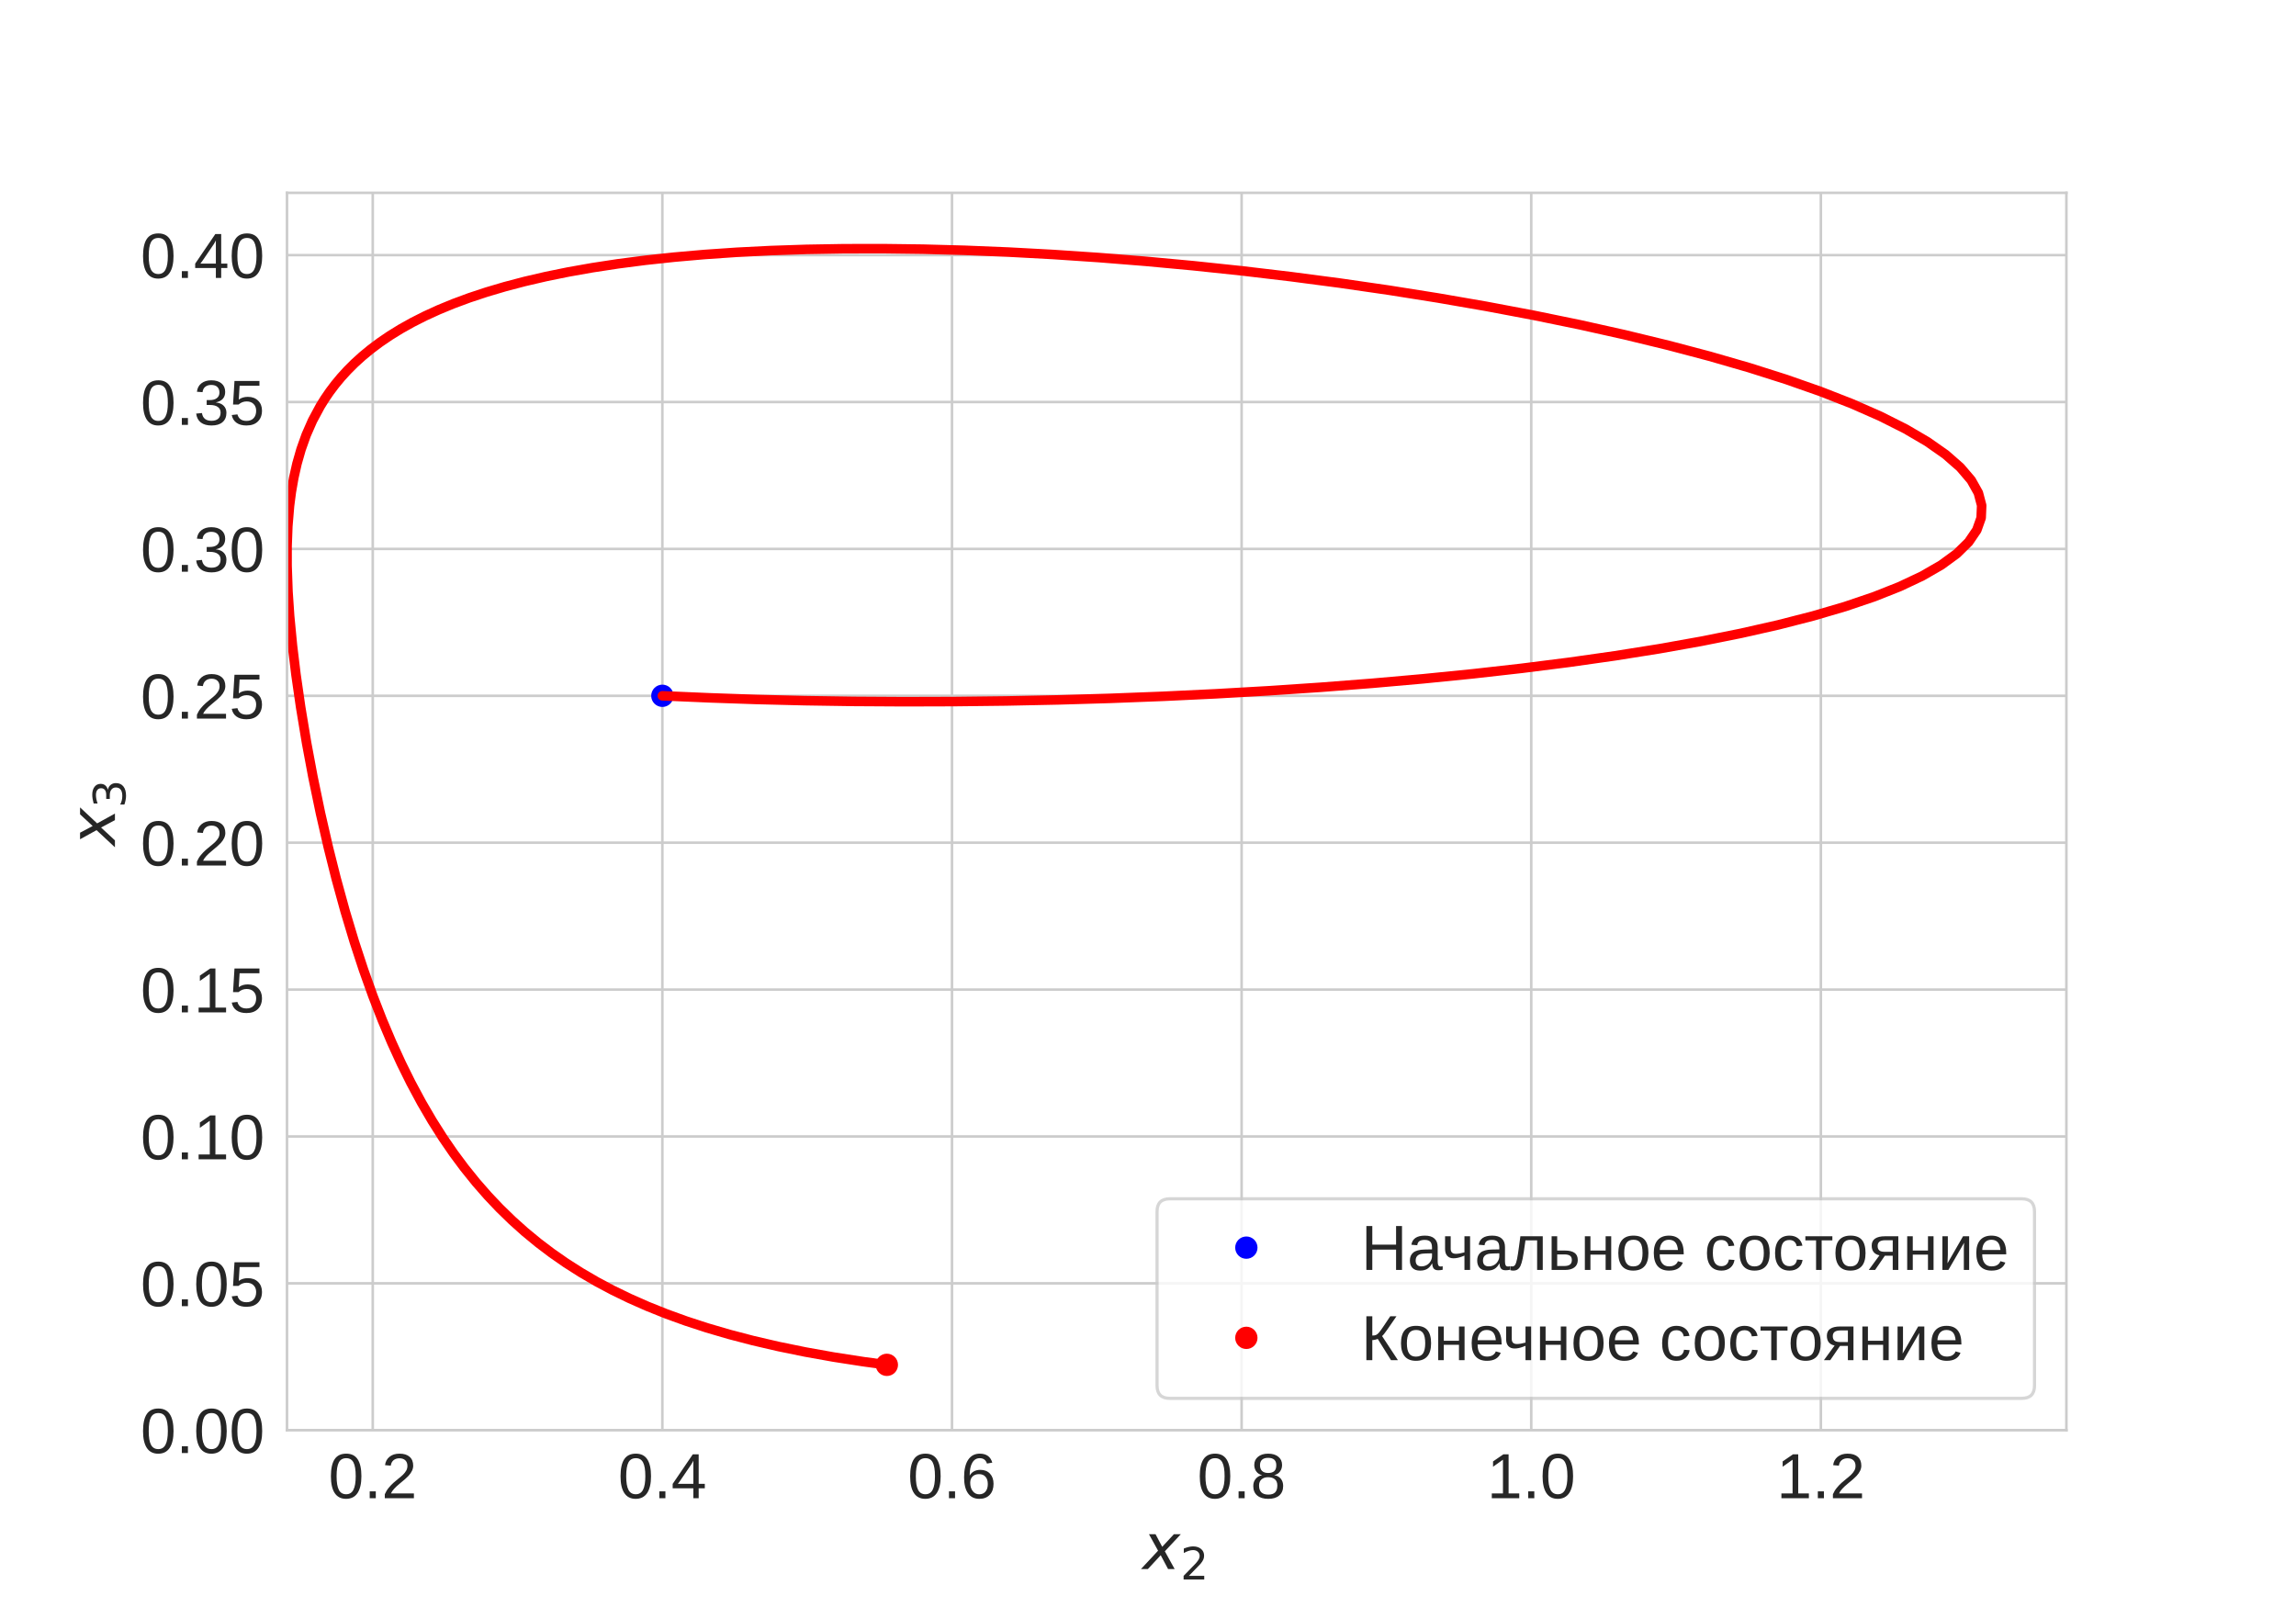
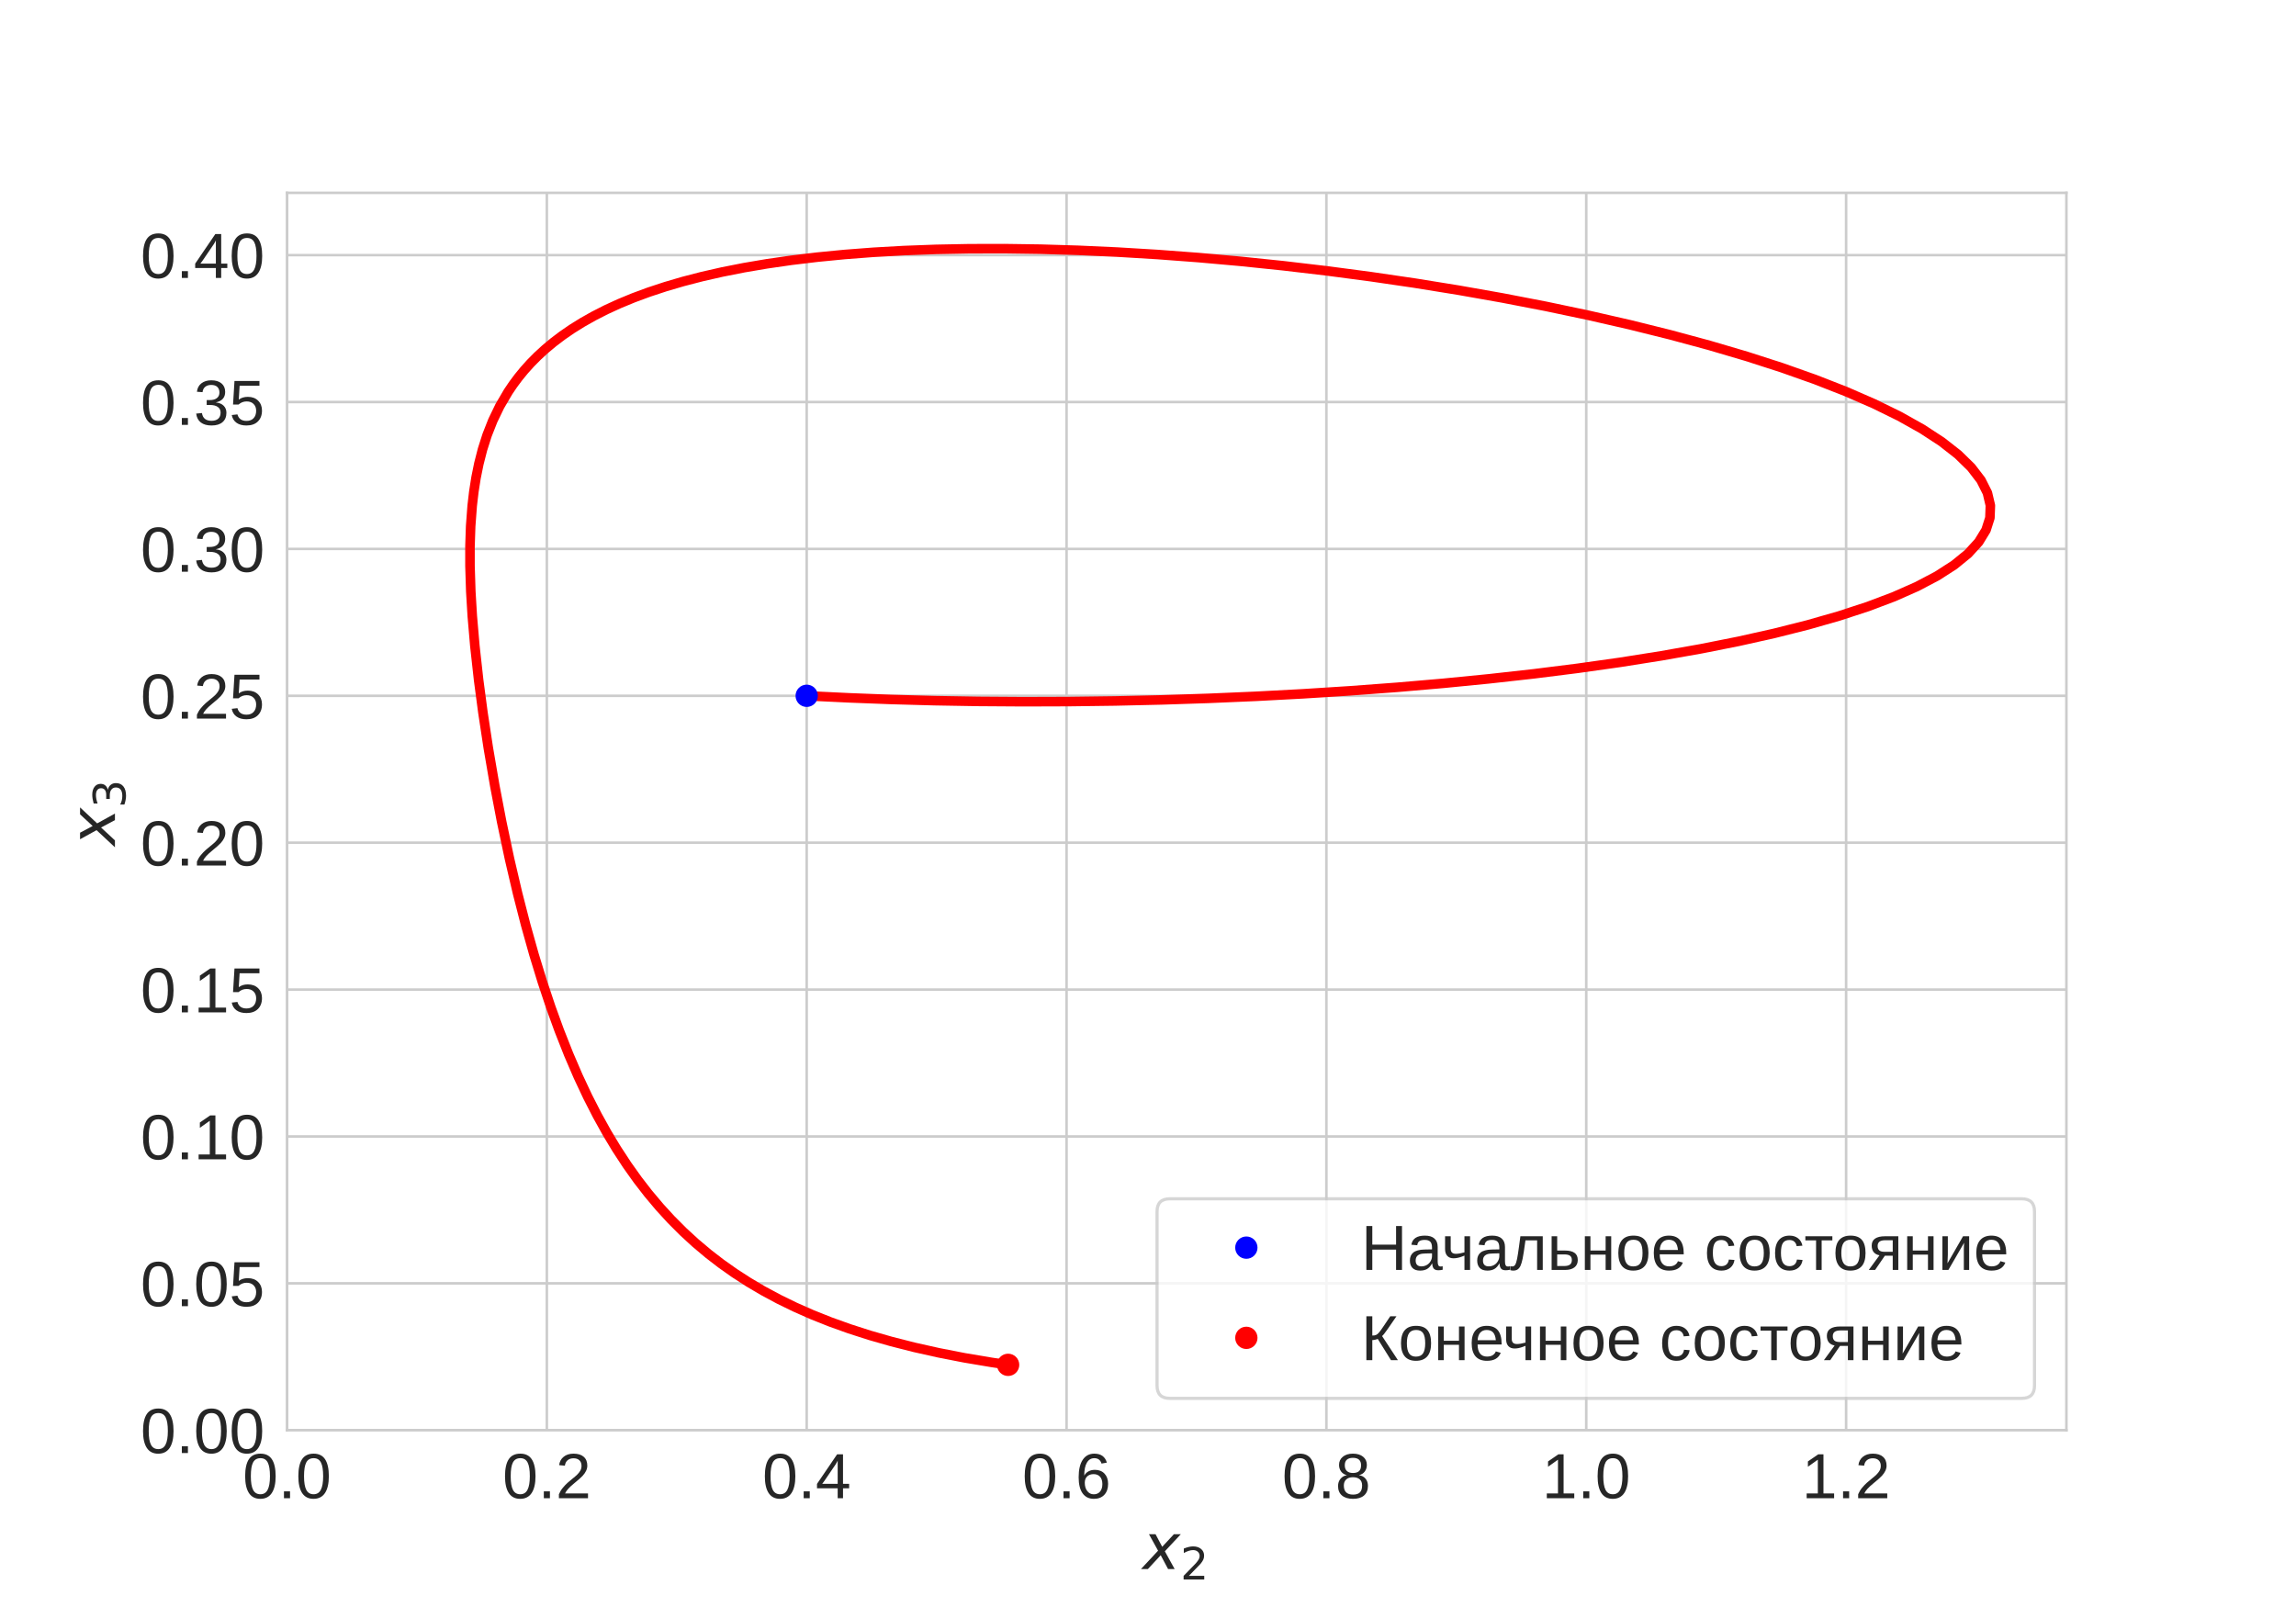
<svg xmlns="http://www.w3.org/2000/svg" xmlns:xlink="http://www.w3.org/1999/xlink" width="720pt" height="504pt" viewBox="0 0 720 504" version="1.1">
  <defs>
    <style type="text/css">*{stroke-linejoin: round; stroke-linecap: butt}</style>
  </defs>
  <g id="figure_1">
    <g id="patch_1">
      <path d="M 0 504  L 720 504  L 720 0  L 0 0  z " style="fill: #ffffff" />
    </g>
    <g id="axes_1">
      <g id="patch_2">
        <path d="M 90 448.56  L 648 448.56  L 648 60.48  L 90 60.48  z " style="fill: #ffffff" />
      </g>
      <g id="matplotlib.axis_1">
        <g id="xtick_1">
          <g id="line2d_1">
-             <path d="M 116.888 448.56  L 116.888 60.48  " clip-path="url(#p7f5c0f9b0b)" style="fill: none; stroke: #cccccc; stroke-width: 0.8; stroke-linecap: round" />
+             <path d="M 90 448.56  L 90 60.48  " clip-path="url(#p522cccb6ac)" style="fill: none; stroke: #cccccc; stroke-width: 0.8; stroke-linecap: round" />
          </g>
          <g id="text_1">
-             <text style="fill: #262626; font: 20px 'Arial', 'DejaVu Sans', 'Liberation Sans', 'Bitstream Vera Sans', sans-serif; text-anchor: middle" x="116.888" y="469.876" transform="rotate(-0 116.8876 469.8756)">0.2</text>
+             <text style="fill: #262626; font: 20px 'Arial', 'DejaVu Sans', 'Liberation Sans', 'Bitstream Vera Sans', sans-serif; text-anchor: middle" x="90" y="469.876" transform="rotate(-0 90 469.8756)">0.0</text>
          </g>
        </g>
        <g id="xtick_2">
          <g id="line2d_2">
-             <path d="M 207.711 448.56  L 207.711 60.48  " clip-path="url(#p7f5c0f9b0b)" style="fill: none; stroke: #cccccc; stroke-width: 0.8; stroke-linecap: round" />
+             <path d="M 171.487 448.56  L 171.487 60.48  " clip-path="url(#p522cccb6ac)" style="fill: none; stroke: #cccccc; stroke-width: 0.8; stroke-linecap: round" />
          </g>
          <g id="text_2">
-             <text style="fill: #262626; font: 20px 'Arial', 'DejaVu Sans', 'Liberation Sans', 'Bitstream Vera Sans', sans-serif; text-anchor: middle" x="207.711" y="469.876" transform="rotate(-0 207.7109 469.8756)">0.4</text>
+             <text style="fill: #262626; font: 20px 'Arial', 'DejaVu Sans', 'Liberation Sans', 'Bitstream Vera Sans', sans-serif; text-anchor: middle" x="171.487" y="469.876" transform="rotate(-0 171.4866 469.8756)">0.2</text>
          </g>
        </g>
        <g id="xtick_3">
          <g id="line2d_3">
-             <path d="M 298.534 448.56  L 298.534 60.48  " clip-path="url(#p7f5c0f9b0b)" style="fill: none; stroke: #cccccc; stroke-width: 0.8; stroke-linecap: round" />
+             <path d="M 252.973 448.56  L 252.973 60.48  " clip-path="url(#p522cccb6ac)" style="fill: none; stroke: #cccccc; stroke-width: 0.8; stroke-linecap: round" />
          </g>
          <g id="text_3">
-             <text style="fill: #262626; font: 20px 'Arial', 'DejaVu Sans', 'Liberation Sans', 'Bitstream Vera Sans', sans-serif; text-anchor: middle" x="298.534" y="469.876" transform="rotate(-0 298.5342 469.8756)">0.6</text>
+             <text style="fill: #262626; font: 20px 'Arial', 'DejaVu Sans', 'Liberation Sans', 'Bitstream Vera Sans', sans-serif; text-anchor: middle" x="252.973" y="469.876" transform="rotate(-0 252.9731 469.8756)">0.4</text>
          </g>
        </g>
        <g id="xtick_4">
          <g id="line2d_4">
-             <path d="M 389.358 448.56  L 389.358 60.48  " clip-path="url(#p7f5c0f9b0b)" style="fill: none; stroke: #cccccc; stroke-width: 0.8; stroke-linecap: round" />
+             <path d="M 334.46 448.56  L 334.46 60.48  " clip-path="url(#p522cccb6ac)" style="fill: none; stroke: #cccccc; stroke-width: 0.8; stroke-linecap: round" />
          </g>
          <g id="text_4">
-             <text style="fill: #262626; font: 20px 'Arial', 'DejaVu Sans', 'Liberation Sans', 'Bitstream Vera Sans', sans-serif; text-anchor: middle" x="389.358" y="469.876" transform="rotate(-0 389.3575 469.8756)">0.8</text>
+             <text style="fill: #262626; font: 20px 'Arial', 'DejaVu Sans', 'Liberation Sans', 'Bitstream Vera Sans', sans-serif; text-anchor: middle" x="334.46" y="469.876" transform="rotate(-0 334.4597 469.8756)">0.6</text>
          </g>
        </g>
        <g id="xtick_5">
          <g id="line2d_5">
-             <path d="M 480.181 448.56  L 480.181 60.48  " clip-path="url(#p7f5c0f9b0b)" style="fill: none; stroke: #cccccc; stroke-width: 0.8; stroke-linecap: round" />
+             <path d="M 415.946 448.56  L 415.946 60.48  " clip-path="url(#p522cccb6ac)" style="fill: none; stroke: #cccccc; stroke-width: 0.8; stroke-linecap: round" />
          </g>
          <g id="text_5">
-             <text style="fill: #262626; font: 20px 'Arial', 'DejaVu Sans', 'Liberation Sans', 'Bitstream Vera Sans', sans-serif; text-anchor: middle" x="480.181" y="469.876" transform="rotate(-0 480.1808 469.8756)">1.0</text>
+             <text style="fill: #262626; font: 20px 'Arial', 'DejaVu Sans', 'Liberation Sans', 'Bitstream Vera Sans', sans-serif; text-anchor: middle" x="415.946" y="469.876" transform="rotate(-0 415.9463 469.8756)">0.8</text>
          </g>
        </g>
        <g id="xtick_6">
          <g id="line2d_6">
-             <path d="M 571.004 448.56  L 571.004 60.48  " clip-path="url(#p7f5c0f9b0b)" style="fill: none; stroke: #cccccc; stroke-width: 0.8; stroke-linecap: round" />
+             <path d="M 497.433 448.56  L 497.433 60.48  " clip-path="url(#p522cccb6ac)" style="fill: none; stroke: #cccccc; stroke-width: 0.8; stroke-linecap: round" />
          </g>
          <g id="text_6">
-             <text style="fill: #262626; font: 20px 'Arial', 'DejaVu Sans', 'Liberation Sans', 'Bitstream Vera Sans', sans-serif; text-anchor: middle" x="571.004" y="469.876" transform="rotate(-0 571.0041 469.8756)">1.2</text>
-           </g>
-         </g>
-         <g id="text_7">
+             <text style="fill: #262626; font: 20px 'Arial', 'DejaVu Sans', 'Liberation Sans', 'Bitstream Vera Sans', sans-serif; text-anchor: middle" x="497.433" y="469.876" transform="rotate(-0 497.4328 469.8756)">1.0</text>
+           </g>
+         </g>
+         <g id="xtick_7">
+           <g id="line2d_7">
+             <path d="M 578.919 448.56  L 578.919 60.48  " clip-path="url(#p522cccb6ac)" style="fill: none; stroke: #cccccc; stroke-width: 0.8; stroke-linecap: round" />
+           </g>
+           <g id="text_7">
+             <text style="fill: #262626; font: 20px 'Arial', 'DejaVu Sans', 'Liberation Sans', 'Bitstream Vera Sans', sans-serif; text-anchor: middle" x="578.919" y="469.876" transform="rotate(-0 578.9194 469.8756)">1.2</text>
+           </g>
+         </g>
+         <g id="text_8">
          <g style="fill: #262626" transform="translate(358.3 492.1662)">
            <text>
              <tspan style="font: oblique 20px 'DejaVu Sans'" x="0" y="-0.062">x</tspan>
              <tspan style="font: 14px 'DejaVu Sans'" x="11.836" y="3.219">2</tspan>
            </text>
          </g>
        </g>
      </g>
      <g id="matplotlib.axis_2">
        <g id="ytick_1">
-           <g id="line2d_7">
-             <path d="M 90 448.56  L 648 448.56  " clip-path="url(#p7f5c0f9b0b)" style="fill: none; stroke: #cccccc; stroke-width: 0.8; stroke-linecap: round" />
-           </g>
-           <g id="text_8">
+           <g id="line2d_8">
+             <path d="M 90 448.56  L 648 448.56  " clip-path="url(#p522cccb6ac)" style="fill: none; stroke: #cccccc; stroke-width: 0.8; stroke-linecap: round" />
+           </g>
+           <g id="text_9">
            <text style="fill: #262626; font: 20px 'Arial', 'DejaVu Sans', 'Liberation Sans', 'Bitstream Vera Sans', sans-serif; text-anchor: end" x="83" y="455.718" transform="rotate(-0 83 455.7178)">0.00</text>
          </g>
        </g>
        <g id="ytick_2">
-           <g id="line2d_8">
-             <path d="M 90 402.492  L 648 402.492  " clip-path="url(#p7f5c0f9b0b)" style="fill: none; stroke: #cccccc; stroke-width: 0.8; stroke-linecap: round" />
-           </g>
-           <g id="text_9">
+           <g id="line2d_9">
+             <path d="M 90 402.492  L 648 402.492  " clip-path="url(#p522cccb6ac)" style="fill: none; stroke: #cccccc; stroke-width: 0.8; stroke-linecap: round" />
+           </g>
+           <g id="text_10">
            <text style="fill: #262626; font: 20px 'Arial', 'DejaVu Sans', 'Liberation Sans', 'Bitstream Vera Sans', sans-serif; text-anchor: end" x="83" y="409.65" transform="rotate(-0 83 409.6501)">0.05</text>
          </g>
        </g>
        <g id="ytick_3">
-           <g id="line2d_9">
-             <path d="M 90 356.425  L 648 356.425  " clip-path="url(#p7f5c0f9b0b)" style="fill: none; stroke: #cccccc; stroke-width: 0.8; stroke-linecap: round" />
-           </g>
-           <g id="text_10">
+           <g id="line2d_10">
+             <path d="M 90 356.425  L 648 356.425  " clip-path="url(#p522cccb6ac)" style="fill: none; stroke: #cccccc; stroke-width: 0.8; stroke-linecap: round" />
+           </g>
+           <g id="text_11">
            <text style="fill: #262626; font: 20px 'Arial', 'DejaVu Sans', 'Liberation Sans', 'Bitstream Vera Sans', sans-serif; text-anchor: end" x="83" y="363.582" transform="rotate(-0 83 363.5824)">0.10</text>
          </g>
        </g>
        <g id="ytick_4">
-           <g id="line2d_10">
-             <path d="M 90 310.357  L 648 310.357  " clip-path="url(#p7f5c0f9b0b)" style="fill: none; stroke: #cccccc; stroke-width: 0.8; stroke-linecap: round" />
-           </g>
-           <g id="text_11">
+           <g id="line2d_11">
+             <path d="M 90 310.357  L 648 310.357  " clip-path="url(#p522cccb6ac)" style="fill: none; stroke: #cccccc; stroke-width: 0.8; stroke-linecap: round" />
+           </g>
+           <g id="text_12">
            <text style="fill: #262626; font: 20px 'Arial', 'DejaVu Sans', 'Liberation Sans', 'Bitstream Vera Sans', sans-serif; text-anchor: end" x="83" y="317.515" transform="rotate(-0 83 317.5147)">0.15</text>
          </g>
        </g>
        <g id="ytick_5">
-           <g id="line2d_11">
-             <path d="M 90 264.289  L 648 264.289  " clip-path="url(#p7f5c0f9b0b)" style="fill: none; stroke: #cccccc; stroke-width: 0.8; stroke-linecap: round" />
-           </g>
-           <g id="text_12">
+           <g id="line2d_12">
+             <path d="M 90 264.289  L 648 264.289  " clip-path="url(#p522cccb6ac)" style="fill: none; stroke: #cccccc; stroke-width: 0.8; stroke-linecap: round" />
+           </g>
+           <g id="text_13">
            <text style="fill: #262626; font: 20px 'Arial', 'DejaVu Sans', 'Liberation Sans', 'Bitstream Vera Sans', sans-serif; text-anchor: end" x="83" y="271.447" transform="rotate(-0 83 271.447)">0.20</text>
          </g>
        </g>
        <g id="ytick_6">
-           <g id="line2d_12">
-             <path d="M 90 218.222  L 648 218.222  " clip-path="url(#p7f5c0f9b0b)" style="fill: none; stroke: #cccccc; stroke-width: 0.8; stroke-linecap: round" />
-           </g>
-           <g id="text_13">
+           <g id="line2d_13">
+             <path d="M 90 218.222  L 648 218.222  " clip-path="url(#p522cccb6ac)" style="fill: none; stroke: #cccccc; stroke-width: 0.8; stroke-linecap: round" />
+           </g>
+           <g id="text_14">
            <text style="fill: #262626; font: 20px 'Arial', 'DejaVu Sans', 'Liberation Sans', 'Bitstream Vera Sans', sans-serif; text-anchor: end" x="83" y="225.379" transform="rotate(-0 83 225.3793)">0.25</text>
          </g>
        </g>
        <g id="ytick_7">
-           <g id="line2d_13">
-             <path d="M 90 172.154  L 648 172.154  " clip-path="url(#p7f5c0f9b0b)" style="fill: none; stroke: #cccccc; stroke-width: 0.8; stroke-linecap: round" />
-           </g>
-           <g id="text_14">
+           <g id="line2d_14">
+             <path d="M 90 172.154  L 648 172.154  " clip-path="url(#p522cccb6ac)" style="fill: none; stroke: #cccccc; stroke-width: 0.8; stroke-linecap: round" />
+           </g>
+           <g id="text_15">
            <text style="fill: #262626; font: 20px 'Arial', 'DejaVu Sans', 'Liberation Sans', 'Bitstream Vera Sans', sans-serif; text-anchor: end" x="83" y="179.312" transform="rotate(-0 83 179.3116)">0.30</text>
          </g>
        </g>
        <g id="ytick_8">
-           <g id="line2d_14">
-             <path d="M 90 126.086  L 648 126.086  " clip-path="url(#p7f5c0f9b0b)" style="fill: none; stroke: #cccccc; stroke-width: 0.8; stroke-linecap: round" />
-           </g>
-           <g id="text_15">
+           <g id="line2d_15">
+             <path d="M 90 126.086  L 648 126.086  " clip-path="url(#p522cccb6ac)" style="fill: none; stroke: #cccccc; stroke-width: 0.8; stroke-linecap: round" />
+           </g>
+           <g id="text_16">
            <text style="fill: #262626; font: 20px 'Arial', 'DejaVu Sans', 'Liberation Sans', 'Bitstream Vera Sans', sans-serif; text-anchor: end" x="83" y="133.244" transform="rotate(-0 83 133.2439)">0.35</text>
          </g>
        </g>
        <g id="ytick_9">
-           <g id="line2d_15">
-             <path d="M 90 80.018  L 648 80.018  " clip-path="url(#p7f5c0f9b0b)" style="fill: none; stroke: #cccccc; stroke-width: 0.8; stroke-linecap: round" />
-           </g>
-           <g id="text_16">
+           <g id="line2d_16">
+             <path d="M 90 80.018  L 648 80.018  " clip-path="url(#p522cccb6ac)" style="fill: none; stroke: #cccccc; stroke-width: 0.8; stroke-linecap: round" />
+           </g>
+           <g id="text_17">
            <text style="fill: #262626; font: 20px 'Arial', 'DejaVu Sans', 'Liberation Sans', 'Bitstream Vera Sans', sans-serif; text-anchor: end" x="83" y="87.176" transform="rotate(-0 83 87.17624)">0.40</text>
          </g>
        </g>
-         <g id="text_17">
+         <g id="text_18">
          <g style="fill: #262626" transform="translate(36.10312 265.22) rotate(-90)">
            <text>
              <tspan style="font: oblique 20px 'DejaVu Sans'" x="0" y="-0.062">x</tspan>
              <tspan style="font: 14px 'DejaVu Sans'" x="11.836" y="3.219">3</tspan>
            </text>
          </g>
        </g>
      </g>
-       <g id="line2d_16">
+       <g id="line2d_17">
+         <path d="M 252.973 218.222  L 266.42 218.866  L 279.554 219.373  L 293.052 219.746  L 306.843 219.981  L 320.899 220.077  L 335.186 220.031  L 349.665 219.841  L 364.298 219.505  L 379.039 219.019  L 393.843 218.384  L 408.659 217.596  L 423.436 216.654  L 438.119 215.557  L 452.653 214.303  L 466.98 212.893  L 481.04 211.324  L 494.774 209.598  L 508.121 207.715  L 521.021 205.674  L 533.413 203.478  L 545.237 201.128  L 556.435 198.626  L 566.949 195.975  L 576.725 193.178  L 585.711 190.241  L 593.856 187.167  L 601.114 183.962  L 607.444 180.633  L 612.807 177.188  L 617.171 173.633  L 620.507 169.98  L 622.794 166.236  L 624.015 162.414  L 624.16 158.525  L 623.227 154.581  L 621.218 150.595  L 618.143 146.582  L 614.022 142.556  L 608.876 138.531  L 602.739 134.525  L 595.648 130.552  L 587.648 126.628  L 578.789 122.769  L 569.128 118.992  L 558.727 115.311  L 547.651 111.743  L 535.971 108.301  L 523.759 105  L 511.091 101.852  L 498.044 98.869  L 484.695 96.062  L 471.12 93.44  L 457.396 91.012  L 443.596 88.784  L 429.792 86.762  L 416.05 84.948  L 402.433 83.347  L 389.002 81.958  L 375.809 80.781  L 362.903 79.815  L 350.327 79.057  L 338.116 78.502  L 326.304 78.146  L 314.916 77.983  L 303.971 78.007  L 293.485 78.21  L 283.469 78.584  L 273.927 79.121  L 264.863 79.814  L 256.273 80.653  L 248.152 81.629  L 240.492 82.735  L 233.283 83.961  L 226.512 85.299  L 220.164 86.74  L 214.225 88.278  L 208.678 89.904  L 203.505 91.61  L 198.69 93.389  L 194.213 95.235  L 190.059 97.142  L 186.209 99.103  L 182.645 101.112  L 179.352 103.164  L 176.312 105.255  L 173.51 107.379  L 170.931 109.532  L 168.56 111.71  L 166.384 113.909  L 164.389 116.127  L 162.563 118.358  L 160.894 120.602  L 159.371 122.854  L 156.721 127.376  L 154.539 131.906  L 152.757 136.431  L 151.317 140.937  L 150.169 145.414  L 149.27 149.855  L 148.583 154.254  L 148.076 158.604  L 147.595 165.03  L 147.384 171.327  L 147.384 177.49  L 147.637 185.49  L 148.105 193.239  L 148.908 202.571  L 150.09 213.26  L 151.431 223.408  L 153.128 234.596  L 155.182 246.568  L 157.316 257.728  L 159.783 269.383  L 162.301 280.159  L 164.858 290.125  L 167.446 299.349  L 170.06 307.889  L 172.696 315.801  L 175.352 323.135  L 178.321 330.663  L 181.306 337.592  L 184.303 343.975  L 187.31 349.859  L 190.323 355.288  L 193.339 360.3  L 196.656 365.373  L 199.969 370.029  L 203.272 374.303  L 206.862 378.573  L 210.431 382.472  L 214.269 386.317  L 218.071 389.81  L 222.119 393.217  L 226.11 396.297  L 230.317 399.272  L 234.717 402.117  L 239.281 404.813  L 244.237 407.476  L 249.275 409.934  L 254.59 412.285  L 260.327 414.576  L 266.352 416.738  L 272.704 418.781  L 279.501 420.729  L 286.661 422.549  L 294.337 424.267  L 302.45 425.852  L 310.945 427.282  L 316.133 428.053  L 316.133 428.053  " clip-path="url(#p522cccb6ac)" style="fill: none; stroke: #ff0000; stroke-width: 3; stroke-linecap: round" />
+       </g>
+       <g id="line2d_18">
        <defs>
-           <path id="m0a4aebba10" d="M 0 3  C 0.796 3 1.559 2.684 2.121 2.121  C 2.684 1.559 3 0.796 3 0  C 3 -0.796 2.684 -1.559 2.121 -2.121  C 1.559 -2.684 0.796 -3 0 -3  C -0.796 -3 -1.559 -2.684 -2.121 -2.121  C -2.684 -1.559 -3 -0.796 -3 0  C -3 0.796 -2.684 1.559 -2.121 2.121  C -1.559 2.684 -0.796 3 0 3  z " style="stroke: #0000ff" />
+           <path id="meaaf3f1b53" d="M 0 3  C 0.796 3 1.559 2.684 2.121 2.121  C 2.684 1.559 3 0.796 3 0  C 3 -0.796 2.684 -1.559 2.121 -2.121  C 1.559 -2.684 0.796 -3 0 -3  C -0.796 -3 -1.559 -2.684 -2.121 -2.121  C -2.684 -1.559 -3 -0.796 -3 0  C -3 0.796 -2.684 1.559 -2.121 2.121  C -1.559 2.684 -0.796 3 0 3  z " style="stroke: #ff0000" />
        </defs>
-         <g clip-path="url(#p7f5c0f9b0b)">
-           <use xlink:href="#m0a4aebba10" x="207.711" y="218.222" style="fill: #0000ff; stroke: #0000ff" />
-         </g>
-       </g>
-       <g id="line2d_17">
-         <defs>
-           <path id="m40f011e16c" d="M 0 3  C 0.796 3 1.559 2.684 2.121 2.121  C 2.684 1.559 3 0.796 3 0  C 3 -0.796 2.684 -1.559 2.121 -2.121  C 1.559 -2.684 0.796 -3 0 -3  C -0.796 -3 -1.559 -2.684 -2.121 -2.121  C -2.684 -1.559 -3 -0.796 -3 0  C -3 0.796 -2.684 1.559 -2.121 2.121  C -1.559 2.684 -0.796 3 0 3  z " style="stroke: #ff0000" />
-         </defs>
-         <g clip-path="url(#p7f5c0f9b0b)">
-           <use xlink:href="#m40f011e16c" x="278.108" y="428.053" style="fill: #ff0000; stroke: #ff0000" />
-         </g>
-       </g>
-       <g id="line2d_18">
-         <path d="M 207.711 218.222  L 222.699 218.866  L 237.337 219.373  L 252.383 219.746  L 267.753 219.981  L 283.42 220.077  L 299.343 220.031  L 315.482 219.841  L 331.791 219.505  L 348.222 219.019  L 364.721 218.384  L 381.235 217.596  L 397.705 216.654  L 414.071 215.557  L 430.27 214.303  L 446.238 212.893  L 461.91 211.324  L 477.217 209.598  L 492.094 207.715  L 506.471 205.674  L 520.283 203.478  L 533.462 201.128  L 545.943 198.626  L 557.662 195.975  L 568.559 193.178  L 578.573 190.241  L 587.652 187.167  L 595.742 183.962  L 602.797 180.633  L 608.774 177.188  L 613.638 173.633  L 617.357 169.98  L 619.906 166.236  L 621.266 162.414  L 621.429 158.525  L 620.388 154.581  L 618.149 150.595  L 614.722 146.582  L 610.128 142.556  L 604.394 138.531  L 597.553 134.525  L 589.65 130.552  L 580.733 126.628  L 570.859 122.769  L 560.091 118.992  L 548.498 115.311  L 536.153 111.743  L 523.134 108.301  L 509.524 105  L 495.404 101.852  L 480.862 98.869  L 465.983 96.062  L 450.853 93.44  L 435.557 91.012  L 420.176 88.784  L 404.789 86.762  L 389.473 84.948  L 374.296 83.347  L 359.326 81.958  L 344.622 80.781  L 330.237 79.815  L 316.219 79.057  L 302.61 78.502  L 289.444 78.146  L 276.751 77.983  L 264.552 78.007  L 252.865 78.21  L 241.701 78.584  L 231.066 79.121  L 220.963 79.814  L 211.388 80.653  L 202.337 81.629  L 193.8 82.735  L 185.765 83.961  L 178.218 85.299  L 171.143 86.74  L 164.523 88.278  L 158.34 89.904  L 152.575 91.61  L 147.208 93.389  L 142.219 95.235  L 137.588 97.142  L 133.297 99.103  L 129.325 101.112  L 125.654 103.164  L 122.266 105.255  L 119.143 107.379  L 116.268 109.532  L 113.626 111.71  L 111.2 113.909  L 108.977 116.127  L 106.941 118.358  L 105.081 120.602  L 103.383 122.854  L 101.837 125.113  L 100.43 127.376  L 97.998 131.906  L 96.012 136.431  L 94.407 140.937  L 93.128 145.414  L 92.126 149.855  L 91.36 154.254  L 90.795 158.604  L 90.259 165.03  L 90.023 171.327  L 90.024 177.49  L 90.306 185.49  L 90.828 193.239  L 91.722 202.571  L 92.805 211.516  L 94.276 221.753  L 96.148 233.039  L 98.133 243.653  L 100.492 255.011  L 102.919 265.6  L 105.396 275.474  L 108.228 285.791  L 111.098 295.337  L 113.999 304.174  L 116.927 312.359  L 119.878 319.944  L 122.848 326.977  L 125.833 333.503  L 128.833 339.562  L 132.177 345.791  L 135.531 351.534  L 138.891 356.833  L 142.253 361.727  L 145.613 366.25  L 149.303 370.833  L 152.984 375.042  L 156.649 378.912  L 160.625 382.781  L 164.572 386.317  L 168.81 389.81  L 173.001 392.985  L 177.455 396.087  L 182.149 399.083  L 187.059 401.949  L 192.154 404.663  L 197.401 407.212  L 203.037 409.703  L 208.986 412.085  L 215.16 414.32  L 221.693 416.452  L 228.639 418.488  L 236.142 420.451  L 244.127 422.304  L 252.526 424.023  L 261.43 425.616  L 270.82 427.069  L 278.108 428.053  L 278.108 428.053  " clip-path="url(#p7f5c0f9b0b)" style="fill: none; stroke: #ff0000; stroke-width: 3; stroke-linecap: round" />
+         <g clip-path="url(#p522cccb6ac)">
+           <use xlink:href="#meaaf3f1b53" x="316.133" y="428.053" style="fill: #ff0000; stroke: #ff0000" />
+         </g>
      </g>
      <g id="patch_3">
        <path d="M 90 448.56  L 90 60.48  " style="fill: none; stroke: #cccccc; stroke-width: 0.8; stroke-linejoin: miter; stroke-linecap: square" />
      </g>
      <g id="patch_4">
        <path d="M 648 448.56  L 648 60.48  " style="fill: none; stroke: #cccccc; stroke-width: 0.8; stroke-linejoin: miter; stroke-linecap: square" />
      </g>
      <g id="patch_5">
        <path d="M 90 448.56  L 648 448.56  " style="fill: none; stroke: #cccccc; stroke-width: 0.8; stroke-linejoin: miter; stroke-linecap: square" />
      </g>
      <g id="patch_6">
        <path d="M 90 60.48  L 648 60.48  " style="fill: none; stroke: #cccccc; stroke-width: 0.8; stroke-linejoin: miter; stroke-linecap: square" />
+       </g>
+       <g id="line2d_19">
+         <defs>
+           <path id="m716cd50960" d="M 0 3  C 0.796 3 1.559 2.684 2.121 2.121  C 2.684 1.559 3 0.796 3 0  C 3 -0.796 2.684 -1.559 2.121 -2.121  C 1.559 -2.684 0.796 -3 0 -3  C -0.796 -3 -1.559 -2.684 -2.121 -2.121  C -2.684 -1.559 -3 -0.796 -3 0  C -3 0.796 -2.684 1.559 -2.121 2.121  C -1.559 2.684 -0.796 3 0 3  z " style="stroke: #0000ff" />
+         </defs>
+         <g clip-path="url(#p522cccb6ac)">
+           <use xlink:href="#m716cd50960" x="252.973" y="218.222" style="fill: #0000ff; stroke: #0000ff" />
+         </g>
      </g>
      <g id="legend_1">
        <g id="patch_7">
          <path d="M 366.841 438.56  L 634 438.56  Q 638 438.56 638 434.56  L 638 379.979  Q 638 375.979 634 375.979  L 366.841 375.979  Q 362.841 375.979 362.841 379.979  L 362.841 434.56  Q 362.841 438.56 366.841 438.56  z " style="fill: #ffffff; opacity: 0.8; stroke: #cccccc; stroke-linejoin: miter" />
        </g>
-         <g id="line2d_19">
-           <g>
-             <use xlink:href="#m0a4aebba10" x="390.841" y="391.294" style="fill: #0000ff; stroke: #0000ff" />
-           </g>
-         </g>
-         <g id="text_18">
-           <text style="fill: #262626; font: 20px 'Arial', 'DejaVu Sans', 'Liberation Sans', 'Bitstream Vera Sans', sans-serif; text-anchor: start" x="426.841" y="398.294" transform="rotate(-0 426.8406 398.2944)">Начальное состояние</text>
-         </g>
        <g id="line2d_20">
          <g>
-             <use xlink:href="#m40f011e16c" x="390.841" y="419.585" style="fill: #ff0000; stroke: #ff0000" />
+             <use xlink:href="#m716cd50960" x="390.841" y="391.294" style="fill: #0000ff; stroke: #0000ff" />
          </g>
        </g>
        <g id="text_19">
+           <text style="fill: #262626; font: 20px 'Arial', 'DejaVu Sans', 'Liberation Sans', 'Bitstream Vera Sans', sans-serif; text-anchor: start" x="426.841" y="398.294" transform="rotate(-0 426.8406 398.2944)">Начальное состояние</text>
+         </g>
+         <g id="line2d_21">
+           <g>
+             <use xlink:href="#meaaf3f1b53" x="390.841" y="419.585" style="fill: #ff0000; stroke: #ff0000" />
+           </g>
+         </g>
+         <g id="text_20">
          <text style="fill: #262626; font: 20px 'Arial', 'DejaVu Sans', 'Liberation Sans', 'Bitstream Vera Sans', sans-serif; text-anchor: start" x="426.841" y="426.585" transform="rotate(-0 426.8406 426.585)">Конечное состояние</text>
        </g>
      </g>
    </g>
  </g>
  <defs>
-     <clipPath id="p7f5c0f9b0b">
+     <clipPath id="p522cccb6ac">
      <rect x="90" y="60.48" width="558" height="388.08" />
    </clipPath>
  </defs>
</svg>
